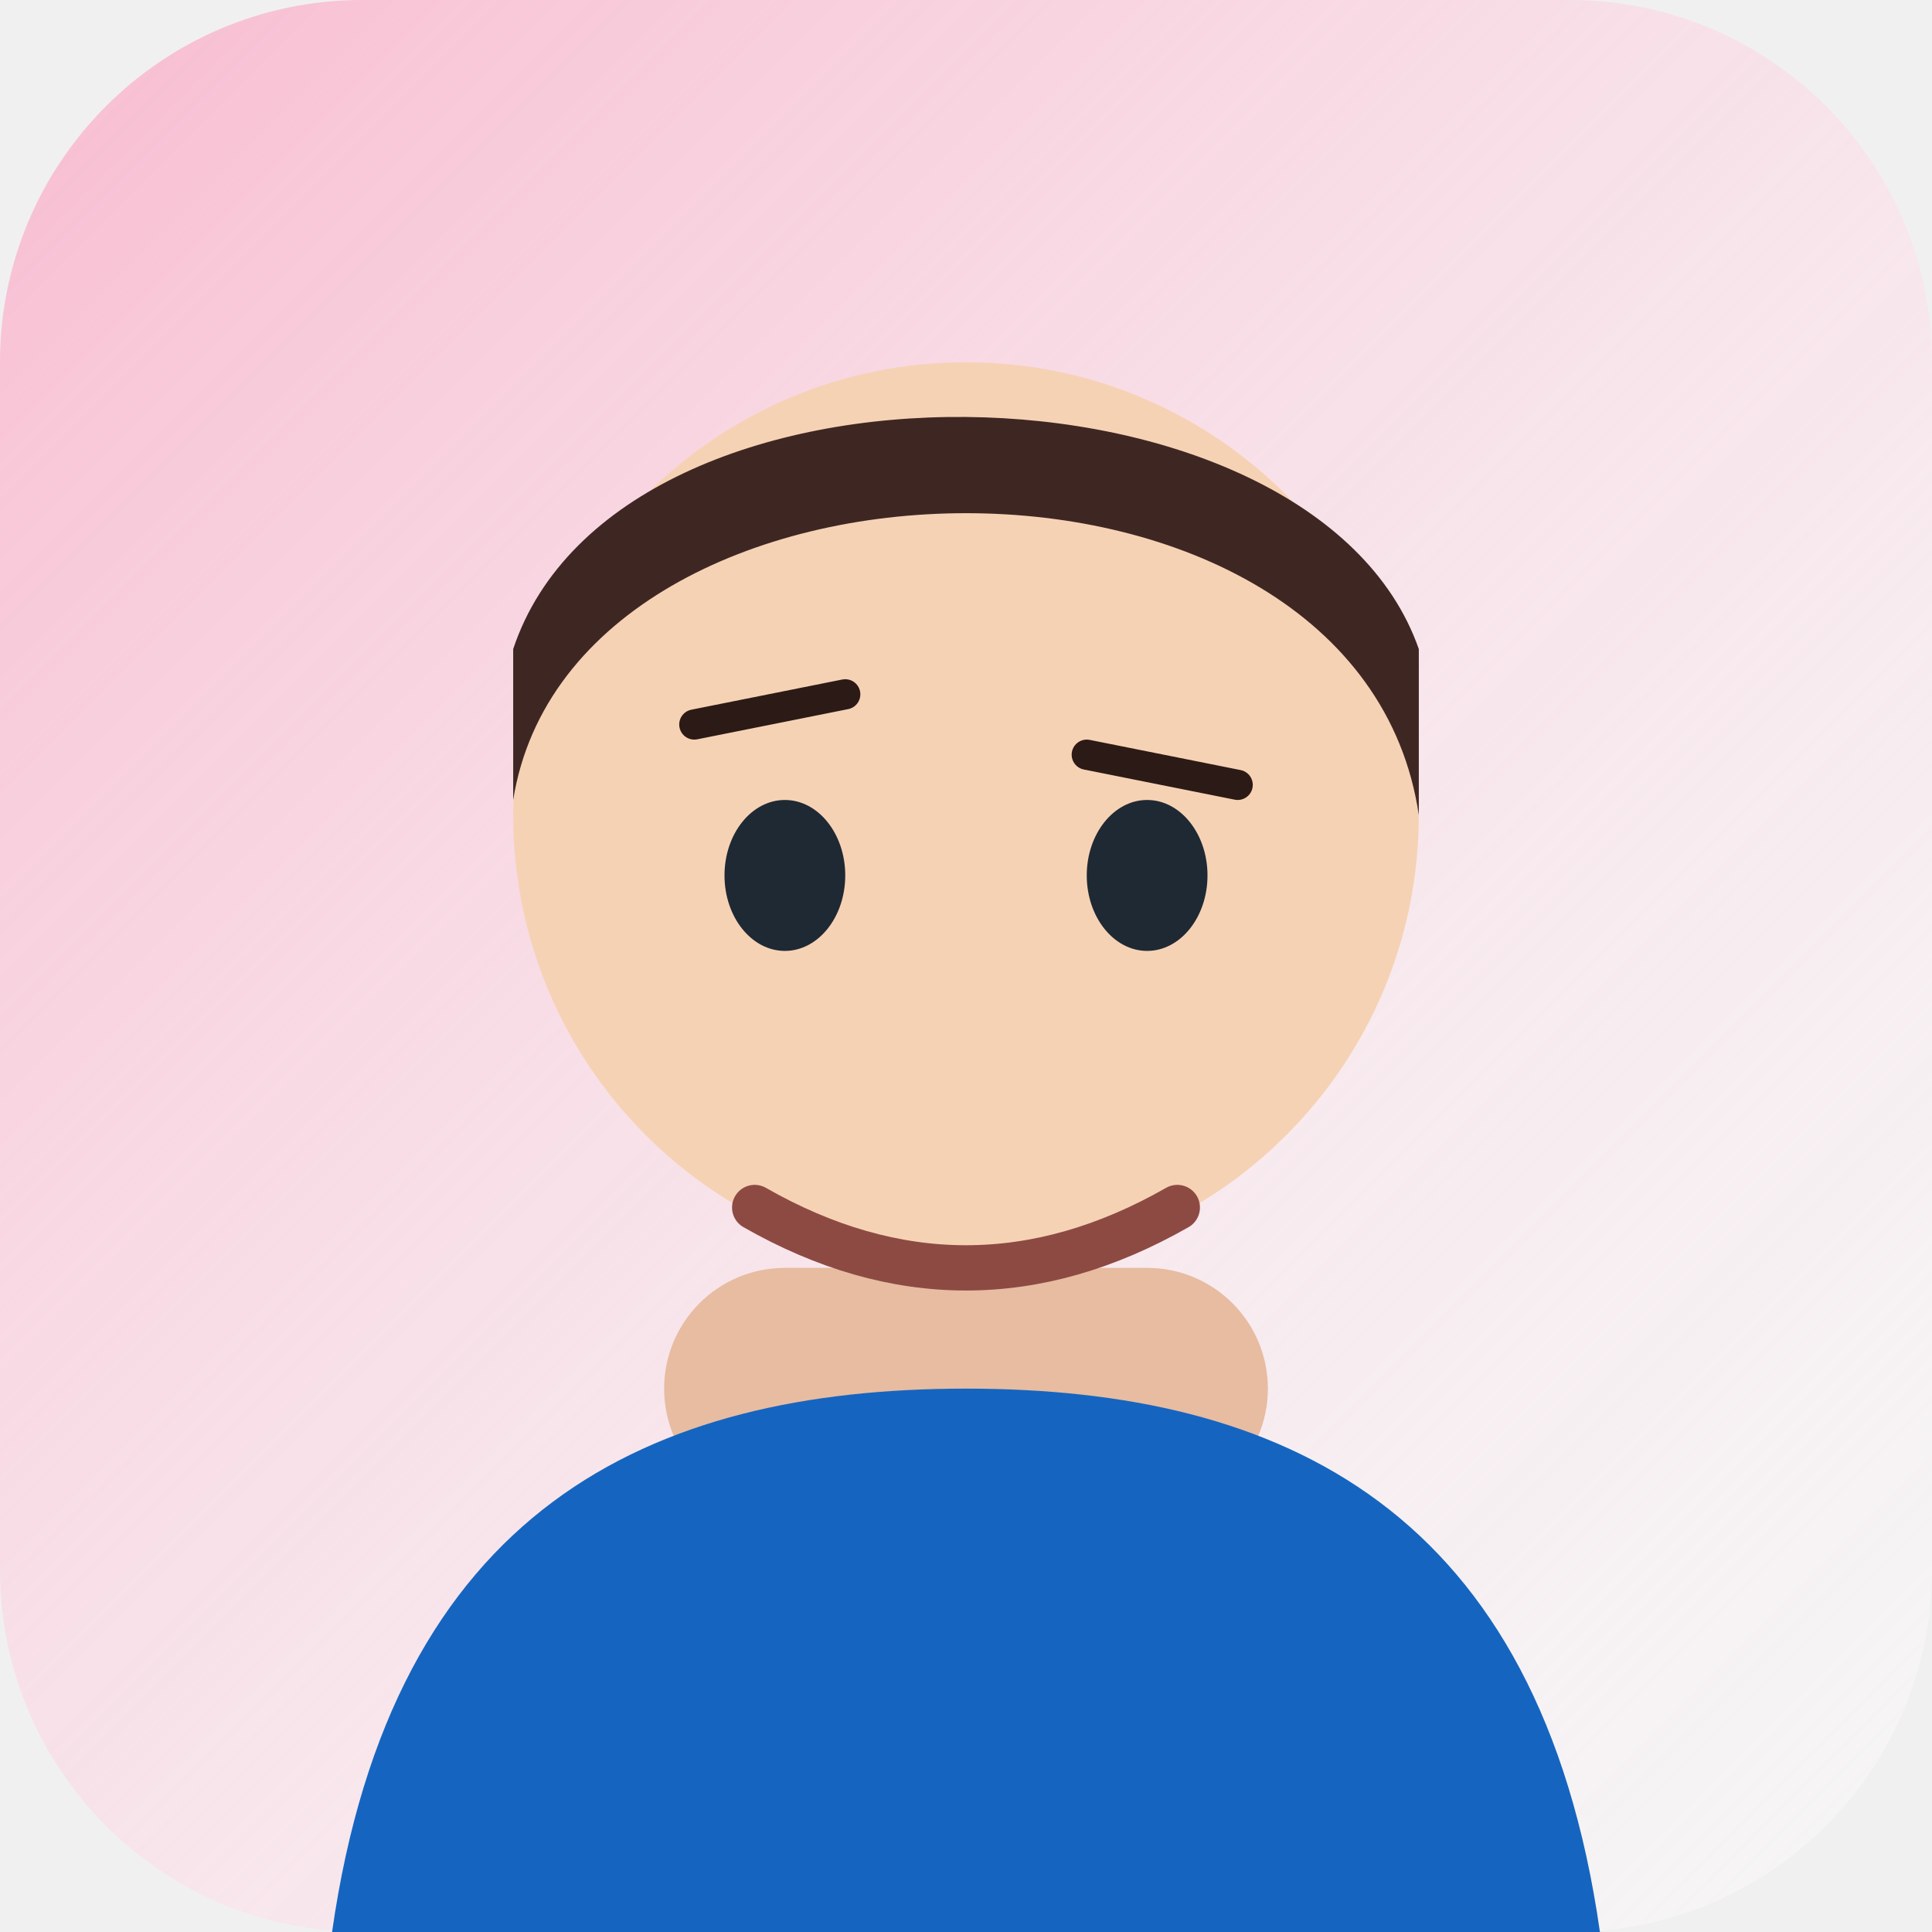
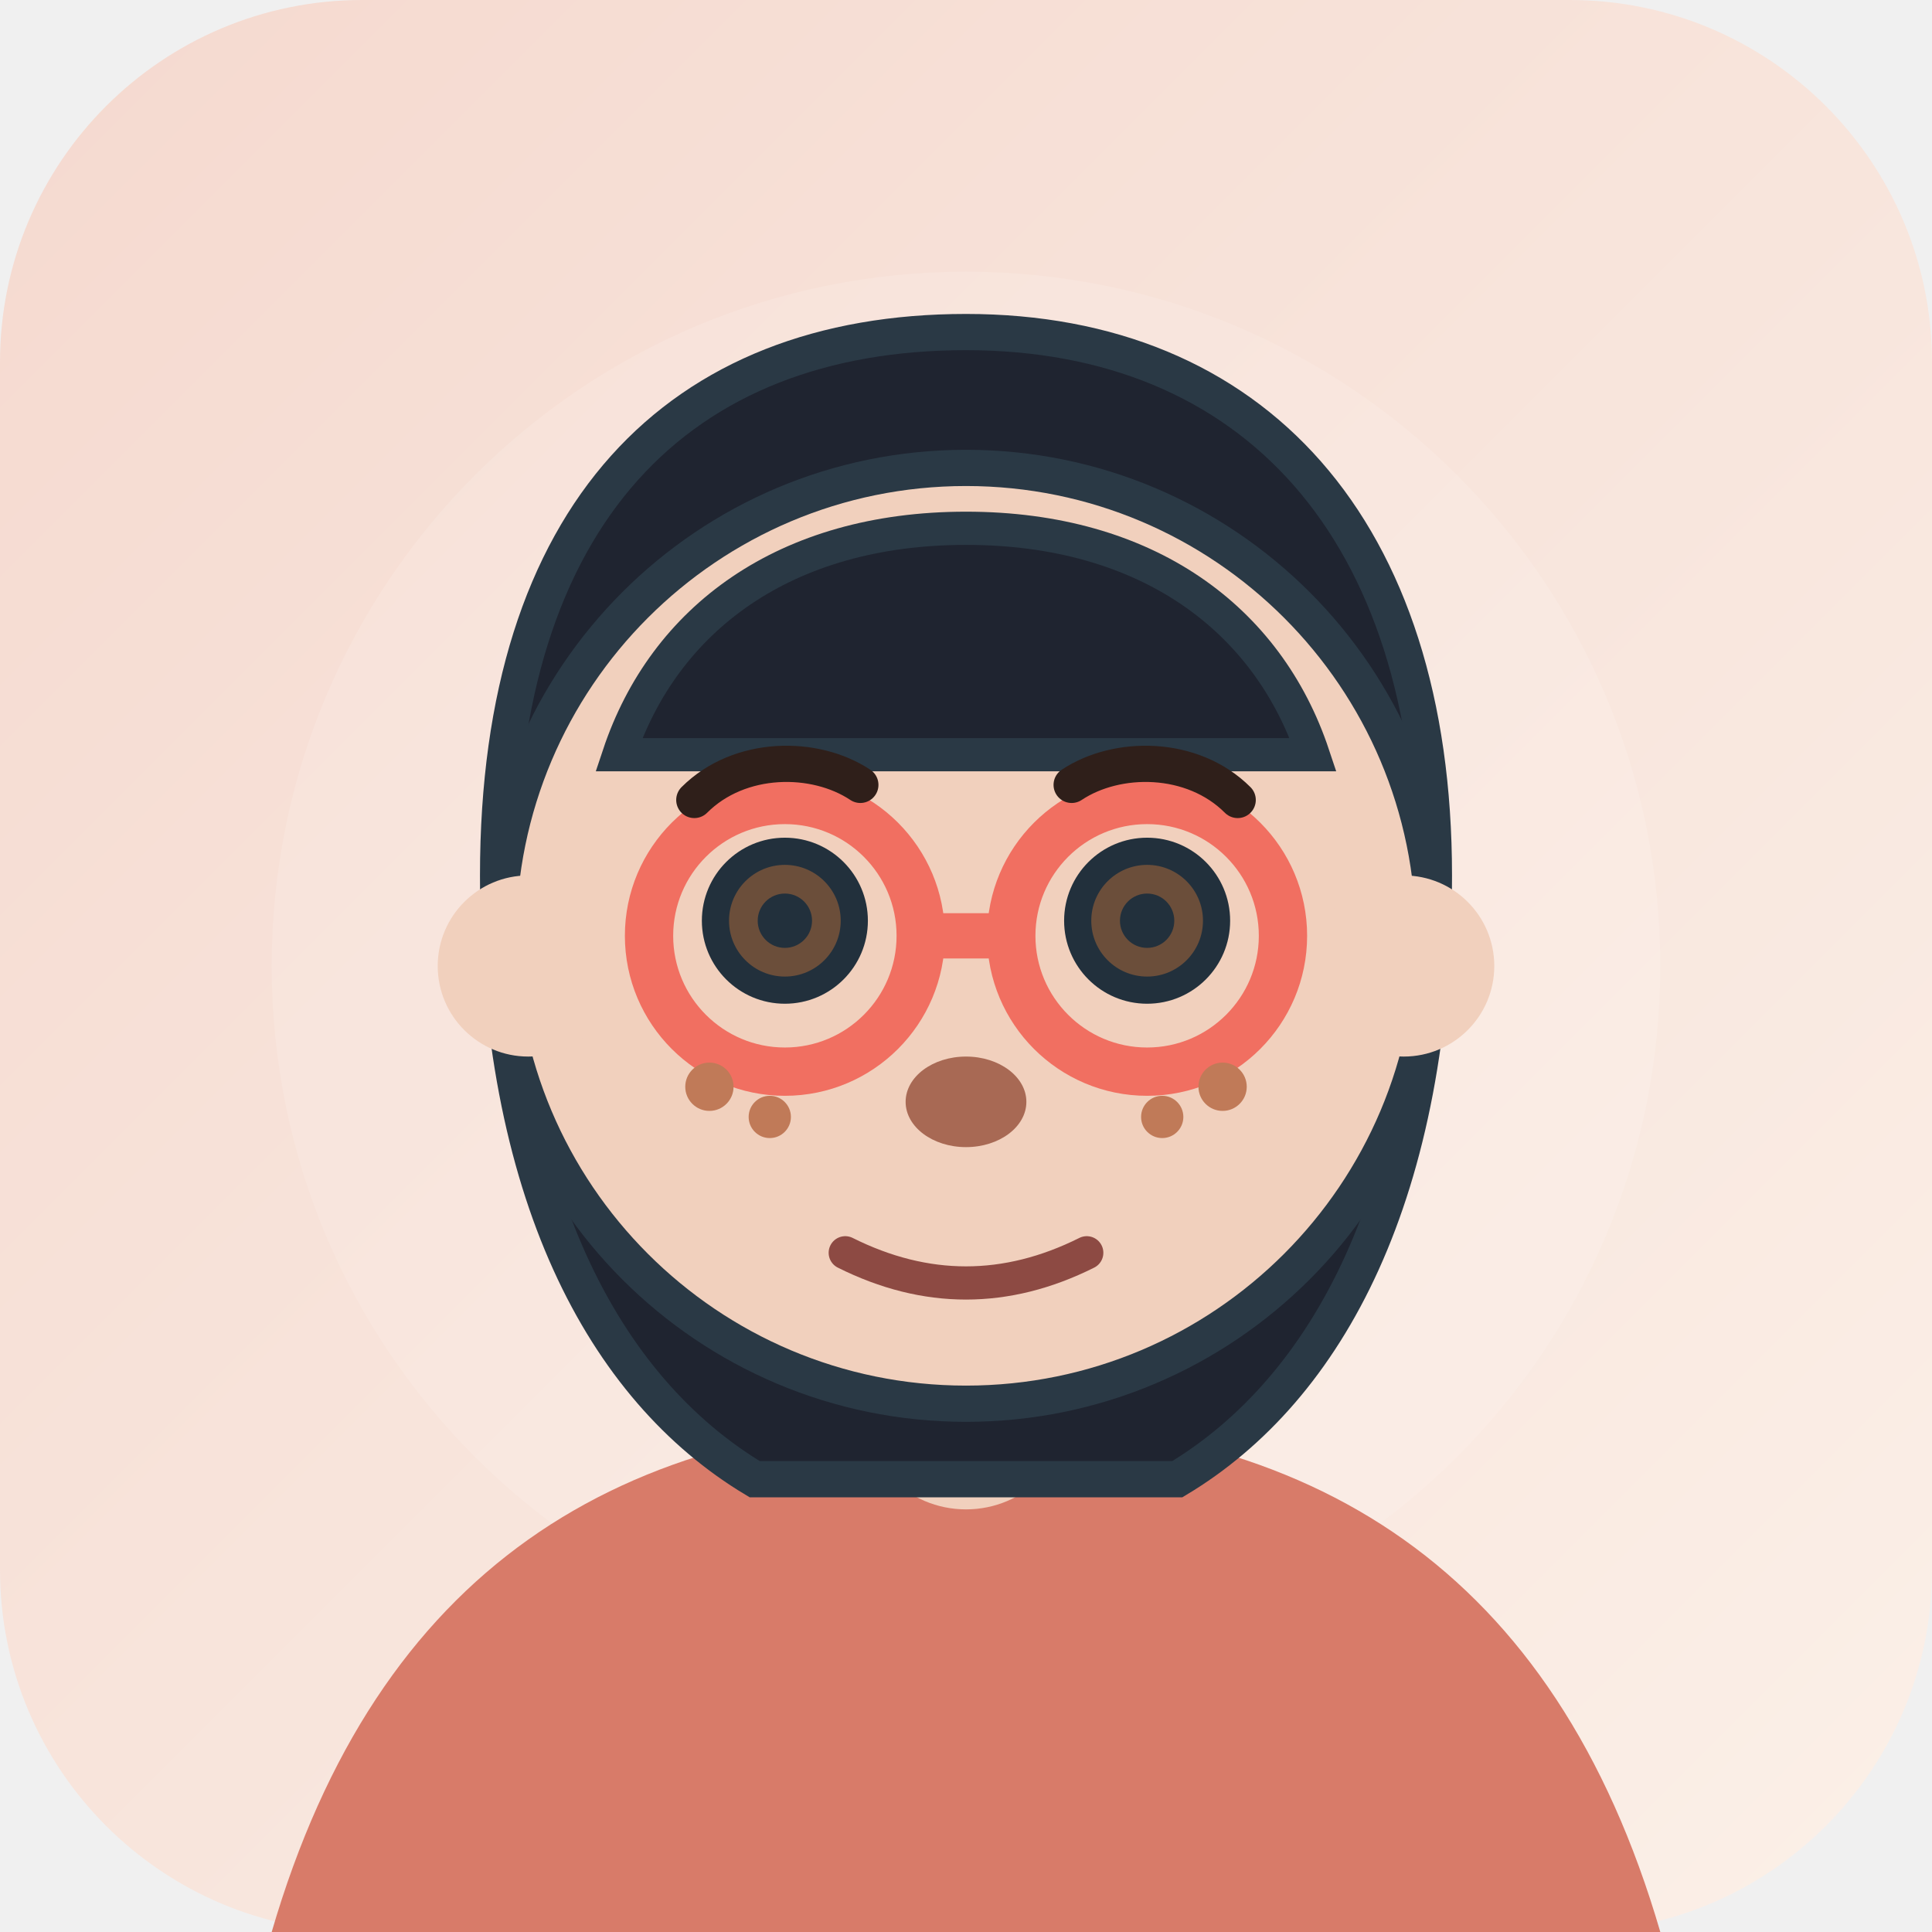
<svg xmlns="http://www.w3.org/2000/svg" width="128" height="128" viewBox="0 0 128 128" role="img" aria-labelledby="title-01 desc-01">
  <defs>
    <linearGradient id="bg-01" x1="0" y1="0" x2="1" y2="1">
-       <stop offset="0%" stop-color="#F8BBD0" />
-       <stop offset="100%" stop-color="#FFFFFF" stop-opacity="0.35" />
+       <stop offset="0%" stop-color="#F5D9CF" />
+       <stop offset="100%" stop-color="#FBF0E8" />
    </linearGradient>
  </defs>
  <rect width="128" height="128" rx="24" fill="url(#bg-01)" />
-   <circle cx="64" cy="54" r="30" fill="#F6D2B5" />
-   <path d="M34 53 C38 28, 90 27, 94 54 L94 43 C87 23, 41 22, 34 43 Z" fill="#3E2723" />
-   <rect x="44" y="84" width="40" height="16" rx="8" fill="#E7BCA1" />
-   <path d="M22 128 C26 100, 43 92, 64 92 C85 92, 102 100, 106 128 Z" fill="#1565C0" />
-   <ellipse cx="52" cy="58" rx="4" ry="5" fill="#1F2933" />
-   <ellipse cx="76" cy="58" rx="4" ry="5" fill="#1F2933" />
-   <path d="M50 80 Q64 88 78 80" stroke="#8D4A43" stroke-width="3" fill="none" stroke-linecap="round" />
-   <path d="M46 48 L56 46" stroke="#2C1A16" stroke-width="2" stroke-linecap="round" />
-   <path d="M72 50 L82 52" stroke="#2C1A16" stroke-width="2" stroke-linecap="round" />
+   <circle cx="64" cy="64" r="46" fill="#FFFFFF" opacity="0.12" />
+   <path d="M18 128 C25 104 41 94 64 94 C87 94 103 104 110 128 Z" fill="#D87B69" />
+   <rect x="57" y="84" width="14" height="16" rx="7" fill="#F1D0BD" />
+   <path d="M33 58 C33 34 45 22 64 22 C83 22 95 35 95 58 C95 79 88 92 78 98 L50 98 C40 92 33 79 33 58 Z" fill="#1F2430" stroke="#2A3945" stroke-width="2.4" />
+   <circle cx="64" cy="62" r="31" fill="#F1D0BD" stroke="#2A3945" stroke-width="2.4" />
+   <circle cx="35" cy="64" r="6" fill="#F1D0BD" />
+   <circle cx="93" cy="64" r="6" fill="#F1D0BD" />
+   <path d="M41 50 H87 C84 41 76 35 64 35 C52 35 44 41 41 50 Z" fill="#1F2430" stroke="#2A3945" stroke-width="2.2" />
+   <circle cx="52" cy="62" r="9" fill="none" stroke="#F16F61" stroke-width="3.2" />
+   <circle cx="76" cy="62" r="9" fill="none" stroke="#F16F61" stroke-width="3.2" />
+   <path d="M61 62 H67" stroke="#F16F61" stroke-width="3" stroke-linecap="round" />
+   <path d="M46 53 C49 50 54 50 57 52" stroke="#2F1F1A" stroke-width="2.4" fill="none" stroke-linecap="round" />
+   <path d="M71 52 C74 50 79 50 82 53" stroke="#2F1F1A" stroke-width="2.4" fill="none" stroke-linecap="round" />
+   <circle cx="52" cy="61" r="4.6" fill="#6B4E3A" stroke="#22303C" stroke-width="1.8" />
+   <circle cx="76" cy="61" r="4.6" fill="#6B4E3A" stroke="#22303C" stroke-width="1.8" />
+   <circle cx="52" cy="61" r="1.8" fill="#22303C" />
+   <circle cx="76" cy="61" r="1.8" fill="#22303C" />
+   <ellipse cx="64" cy="73" rx="4" ry="3" fill="#A86954" />
+   <path d="M56 83 Q64 87 72 83" stroke="#8D4A43" stroke-width="2.2" fill="none" stroke-linecap="round" />
+   <circle cx="47" cy="72" r="1.6" fill="#C07A58" />
+   <circle cx="51" cy="74" r="1.4" fill="#C07A58" />
+   <circle cx="81" cy="72" r="1.6" fill="#C07A58" />
+   <circle cx="77" cy="74" r="1.4" fill="#C07A58" />
</svg>
